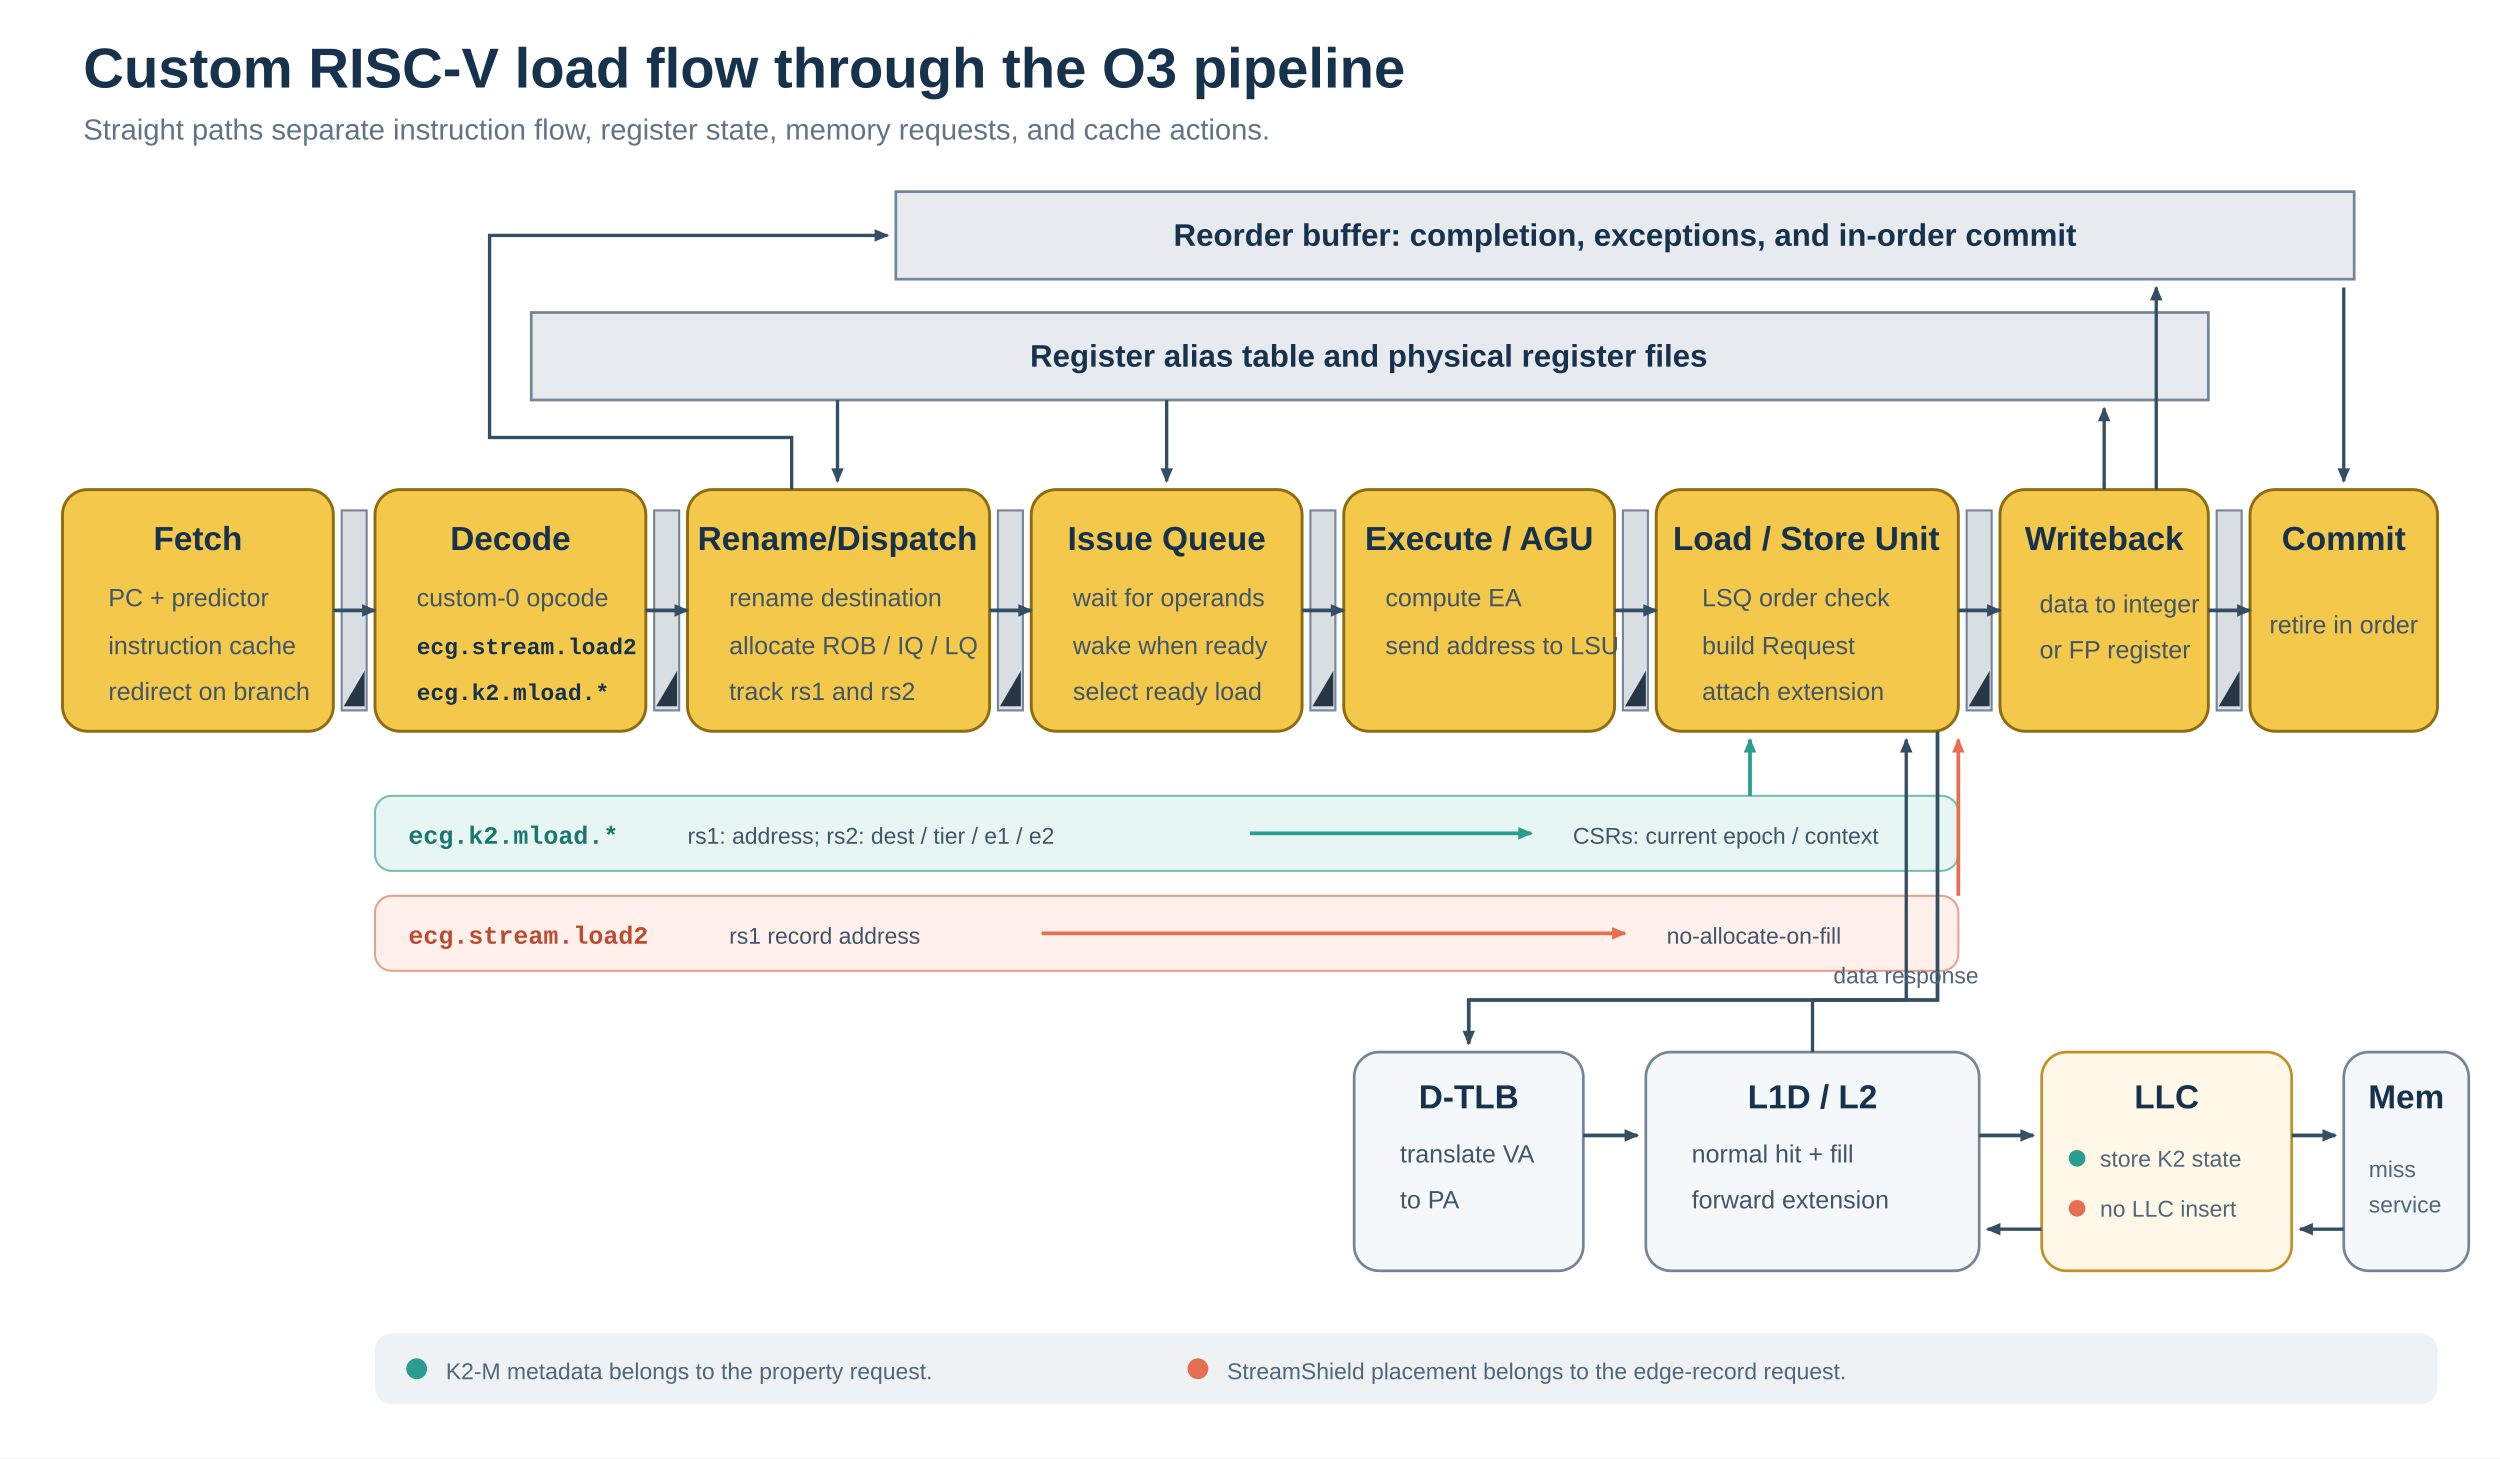
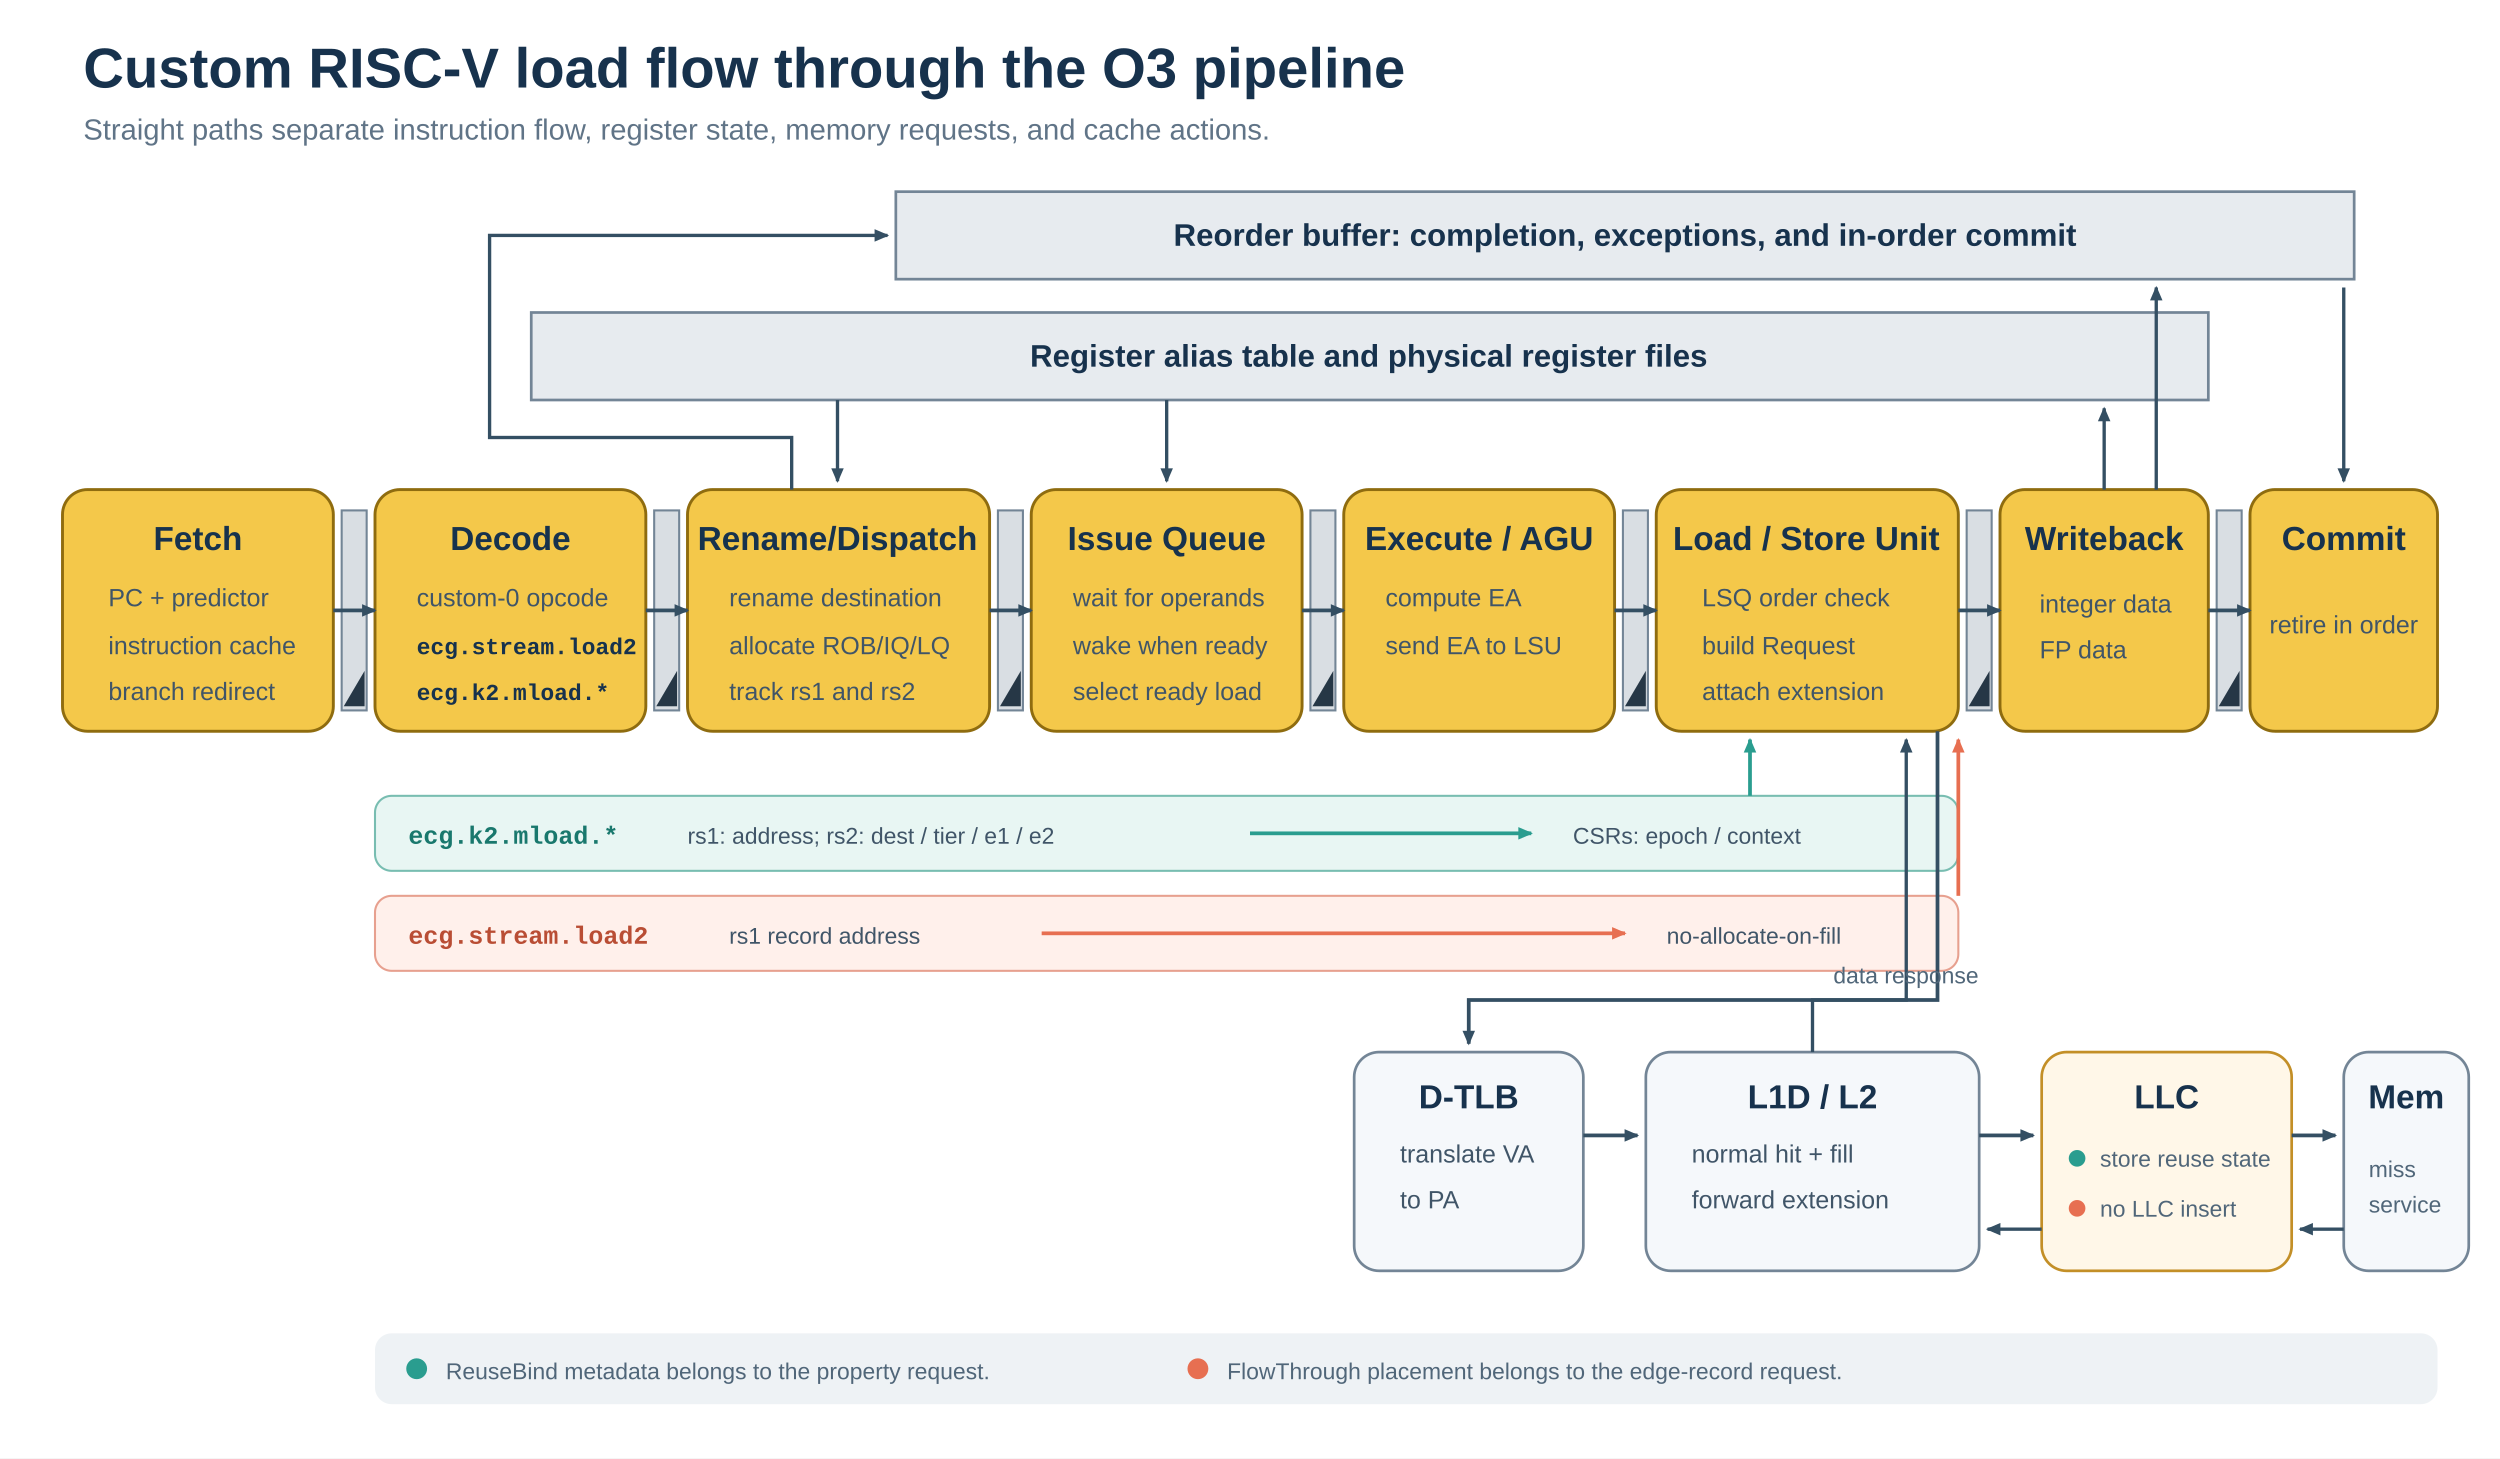
<svg xmlns="http://www.w3.org/2000/svg" width="1200" height="700" viewBox="0 0 1200 700" role="img" aria-labelledby="title desc">
  <defs>
    <marker id="arrow" markerUnits="userSpaceOnUse" markerWidth="7" markerHeight="6" refX="6.2" refY="3" orient="auto">
      <path d="M0,0 L7,3 L0,6 Z" fill="#344f63" />
    </marker>
    <marker id="arrow-teal" markerUnits="userSpaceOnUse" markerWidth="7" markerHeight="6" refX="6.2" refY="3" orient="auto">
      <path d="M0,0 L7,3 L0,6 Z" fill="#2a9d8f" />
    </marker>
    <marker id="arrow-coral" markerUnits="userSpaceOnUse" markerWidth="7" markerHeight="6" refX="6.2" refY="3" orient="auto">
      <path d="M0,0 L7,3 L0,6 Z" fill="#e76f51" />
    </marker>
    <style>
      .title{font:700 27px Arial,sans-serif;fill:#17324d}
      .subtitle{font:400 14px Arial,sans-serif;fill:#607487}
      .stage{font:700 16px Arial,sans-serif;fill:#17324d}
      .body{font:400 12px Arial,sans-serif;fill:#405568}
      .small{font:400 11px Arial,sans-serif;fill:#506679}
      .mono{font:700 11px 'Courier New',monospace;fill:#17324d}
      .bar{font:700 15px Arial,sans-serif;fill:#17324d}
      .lane-title{font:700 12px 'Courier New',monospace}
      .lane-body{font:400 11px Arial,sans-serif;fill:#405568}
    </style>
  </defs>
  <rect width="1200" height="700" fill="#ffffff" />
  <text x="40" y="42" class="title">Custom RISC-V load flow through the O3 pipeline</text>
  <text x="40" y="67" class="subtitle">Straight paths separate instruction flow, register state, memory requests, and cache actions.</text>
  <rect x="430" y="92" width="700" height="42" fill="#e7ebef" stroke="#738596" stroke-width="1.3" />
  <text x="780" y="118" text-anchor="middle" class="bar">Reorder buffer: completion, exceptions, and in-order commit</text>
  <rect x="255" y="150" width="805" height="42" fill="#e7ebef" stroke="#738596" stroke-width="1.3" />
  <text x="657" y="176" text-anchor="middle" class="bar">Register alias table and physical register files</text>
  <g fill="#f4c84a" stroke="#8f6c0f" stroke-width="1.4">
    <rect x="30" y="235" width="130" height="116" rx="12" />
    <rect x="180" y="235" width="130" height="116" rx="12" />
    <rect x="330" y="235" width="145" height="116" rx="12" />
    <rect x="495" y="235" width="130" height="116" rx="12" />
    <rect x="645" y="235" width="130" height="116" rx="12" />
    <rect x="795" y="235" width="145" height="116" rx="12" />
    <rect x="960" y="235" width="100" height="116" rx="12" />
    <rect x="1080" y="235" width="90" height="116" rx="12" />
  </g>
  <g fill="#d9dee3" stroke="#738596" stroke-width="1">
    <rect x="164" y="245" width="12" height="96" />
    <rect x="314" y="245" width="12" height="96" />
    <rect x="479" y="245" width="12" height="96" />
    <rect x="629" y="245" width="12" height="96" />
    <rect x="779" y="245" width="12" height="96" />
    <rect x="944" y="245" width="12" height="96" />
    <rect x="1064" y="245" width="12" height="96" />
  </g>
  <g fill="#263746">
    <path d="M165 339 L175 339 L175 322 Z" />
    <path d="M315 339 L325 339 L325 322 Z" />
    <path d="M480 339 L490 339 L490 322 Z" />
    <path d="M630 339 L640 339 L640 322 Z" />
    <path d="M780 339 L790 339 L790 322 Z" />
    <path d="M945 339 L955 339 L955 322 Z" />
    <path d="M1065 339 L1075 339 L1075 322 Z" />
  </g>
  <text x="95" y="264" text-anchor="middle" class="stage">Fetch</text>
  <text x="52" y="291" class="body">PC + predictor</text>
  <text x="52" y="314" class="body">instruction cache</text>
-   <text x="52" y="336" class="body">redirect on branch</text>
+   <text x="52" y="336" class="body">branch redirect</text>
  <text x="245" y="264" text-anchor="middle" class="stage">Decode</text>
  <text x="200" y="291" class="body">custom-0 opcode</text>
  <text x="200" y="314" class="mono">ecg.stream.load2</text>
  <text x="200" y="336" class="mono">ecg.k2.mload.*</text>
  <text x="402" y="264" text-anchor="middle" class="stage">Rename/Dispatch</text>
  <text x="350" y="291" class="body">rename destination</text>
-   <text x="350" y="314" class="body">allocate ROB / IQ / LQ</text>
+   <text x="350" y="314" class="body">allocate ROB/IQ/LQ</text>
  <text x="350" y="336" class="body">track rs1 and rs2</text>
  <text x="560" y="264" text-anchor="middle" class="stage">Issue Queue</text>
  <text x="515" y="291" class="body">wait for operands</text>
  <text x="515" y="314" class="body">wake when ready</text>
  <text x="515" y="336" class="body">select ready load</text>
  <text x="710" y="264" text-anchor="middle" class="stage">Execute / AGU</text>
  <text x="665" y="291" class="body">compute EA</text>
-   <text x="665" y="314" class="body">send address to LSU</text>
+   <text x="665" y="314" class="body">send EA to LSU</text>
  <text x="867" y="264" text-anchor="middle" class="stage">Load / Store Unit</text>
  <text x="817" y="291" class="body">LSQ order check</text>
  <text x="817" y="314" class="body">build Request</text>
  <text x="817" y="336" class="body">attach extension</text>
  <text x="1010" y="264" text-anchor="middle" class="stage">Writeback</text>
-   <text x="979" y="294" class="body">data to integer</text>
-   <text x="979" y="316" class="body">or FP register</text>
+   <text x="979" y="294" class="body">integer data</text>
+   <text x="979" y="316" class="body">FP data</text>
  <text x="1125" y="264" text-anchor="middle" class="stage">Commit</text>
  <text x="1125" y="304" text-anchor="middle" class="body">retire in order</text>
  <g stroke="#344f63" stroke-width="1.8" marker-end="url(#arrow)">
    <line x1="160" y1="293" x2="180" y2="293" />
    <line x1="310" y1="293" x2="330" y2="293" />
    <line x1="475" y1="293" x2="495" y2="293" />
    <line x1="625" y1="293" x2="645" y2="293" />
    <line x1="775" y1="293" x2="795" y2="293" />
    <line x1="940" y1="293" x2="960" y2="293" />
    <line x1="1060" y1="293" x2="1080" y2="293" />
  </g>
  <line x1="402" y1="192" x2="402" y2="231" stroke="#344f63" stroke-width="1.6" marker-end="url(#arrow)" />
  <line x1="560" y1="192" x2="560" y2="231" stroke="#344f63" stroke-width="1.6" marker-end="url(#arrow)" />
  <line x1="1010" y1="235" x2="1010" y2="196" stroke="#344f63" stroke-width="1.6" marker-end="url(#arrow)" />
  <line x1="1125" y1="138" x2="1125" y2="231" stroke="#344f63" stroke-width="1.6" marker-end="url(#arrow)" />
  <polyline points="380,235 380,210 235,210 235,113 426,113" fill="none" stroke="#344f63" stroke-width="1.6" marker-end="url(#arrow)" />
  <line x1="1035" y1="235" x2="1035" y2="138" stroke="#344f63" stroke-width="1.6" marker-end="url(#arrow)" />
  <rect x="180" y="382" width="760" height="36" rx="8" fill="#e8f6f3" stroke="#78bdb1" />
  <text x="196" y="405" class="lane-title" fill="#19786d">ecg.k2.mload.*</text>
  <text x="330" y="405" class="lane-body">rs1: address; rs2: dest / tier / e1 / e2</text>
  <line x1="600" y1="400" x2="735" y2="400" stroke="#2a9d8f" stroke-width="1.8" marker-end="url(#arrow-teal)" />
-   <text x="755" y="405" class="lane-body">CSRs: current epoch / context</text>
+   <text x="755" y="405" class="lane-body">CSRs: epoch / context</text>
  <rect x="180" y="430" width="760" height="36" rx="8" fill="#fff0eb" stroke="#e7a08f" />
  <text x="196" y="453" class="lane-title" fill="#b94d34">ecg.stream.load2</text>
  <text x="350" y="453" class="lane-body">rs1 record address</text>
  <line x1="500" y1="448" x2="780" y2="448" stroke="#e76f51" stroke-width="1.8" marker-end="url(#arrow-coral)" />
  <text x="800" y="453" class="lane-body">no-allocate-on-fill</text>
  <rect x="650" y="505" width="110" height="105" rx="12" fill="#f5f8fb" stroke="#738596" stroke-width="1.3" />
  <text x="705" y="532" text-anchor="middle" class="stage">D-TLB</text>
  <text x="672" y="558" class="body">translate VA</text>
  <text x="672" y="580" class="body">to PA</text>
  <rect x="790" y="505" width="160" height="105" rx="12" fill="#f5f8fb" stroke="#738596" stroke-width="1.3" />
  <text x="870" y="532" text-anchor="middle" class="stage">L1D / L2</text>
  <text x="812" y="558" class="body">normal hit + fill</text>
  <text x="812" y="580" class="body">forward extension</text>
  <rect x="980" y="505" width="120" height="105" rx="12" fill="#fff7e8" stroke="#c38f27" stroke-width="1.3" />
  <text x="1040" y="532" text-anchor="middle" class="stage">LLC</text>
  <circle cx="997" cy="556" r="4" fill="#2a9d8f" />
-   <text x="1008" y="560" class="small">store K2 state</text>
+   <text x="1008" y="560" class="small">store reuse state</text>
  <circle cx="997" cy="580" r="4" fill="#e76f51" />
  <text x="1008" y="584" class="small">no LLC insert</text>
  <rect x="1125" y="505" width="60" height="105" rx="12" fill="#f5f8fb" stroke="#738596" stroke-width="1.3" />
  <text x="1155" y="532" text-anchor="middle" class="stage">Mem</text>
  <text x="1137" y="565" class="small">miss</text>
  <text x="1137" y="582" class="small">service</text>
  <polyline points="930,351 930,480 705,480 705,501" fill="none" stroke="#344f63" stroke-width="1.8" marker-end="url(#arrow)" />
  <line x1="760" y1="545" x2="786" y2="545" stroke="#344f63" stroke-width="1.8" marker-end="url(#arrow)" />
  <line x1="950" y1="545" x2="976" y2="545" stroke="#344f63" stroke-width="1.8" marker-end="url(#arrow)" />
  <line x1="1100" y1="545" x2="1121" y2="545" stroke="#344f63" stroke-width="1.8" marker-end="url(#arrow)" />
  <line x1="1125" y1="590" x2="1104" y2="590" stroke="#344f63" stroke-width="1.6" marker-end="url(#arrow)" />
  <line x1="980" y1="590" x2="954" y2="590" stroke="#344f63" stroke-width="1.6" marker-end="url(#arrow)" />
  <polyline points="870,505 870,480 915,480 915,355" fill="none" stroke="#344f63" stroke-width="1.6" marker-end="url(#arrow)" />
  <text x="880" y="472" class="small">data response</text>
  <line x1="840" y1="382" x2="840" y2="355" stroke="#2a9d8f" stroke-width="1.8" marker-end="url(#arrow-teal)" />
  <line x1="940" y1="430" x2="940" y2="355" stroke="#e76f51" stroke-width="1.8" marker-end="url(#arrow-coral)" />
  <rect x="180" y="640" width="990" height="34" rx="8" fill="#eef2f5" />
  <circle cx="200" cy="657" r="5" fill="#2a9d8f" />
-   <text x="214" y="662" class="small">K2-M metadata belongs to the property request.</text>
+   <text x="214" y="662" class="small">ReuseBind metadata belongs to the property request.</text>
  <circle cx="575" cy="657" r="5" fill="#e76f51" />
-   <text x="589" y="662" class="small">StreamShield placement belongs to the edge-record request.</text>
+   <text x="589" y="662" class="small">FlowThrough placement belongs to the edge-record request.</text>
</svg>
